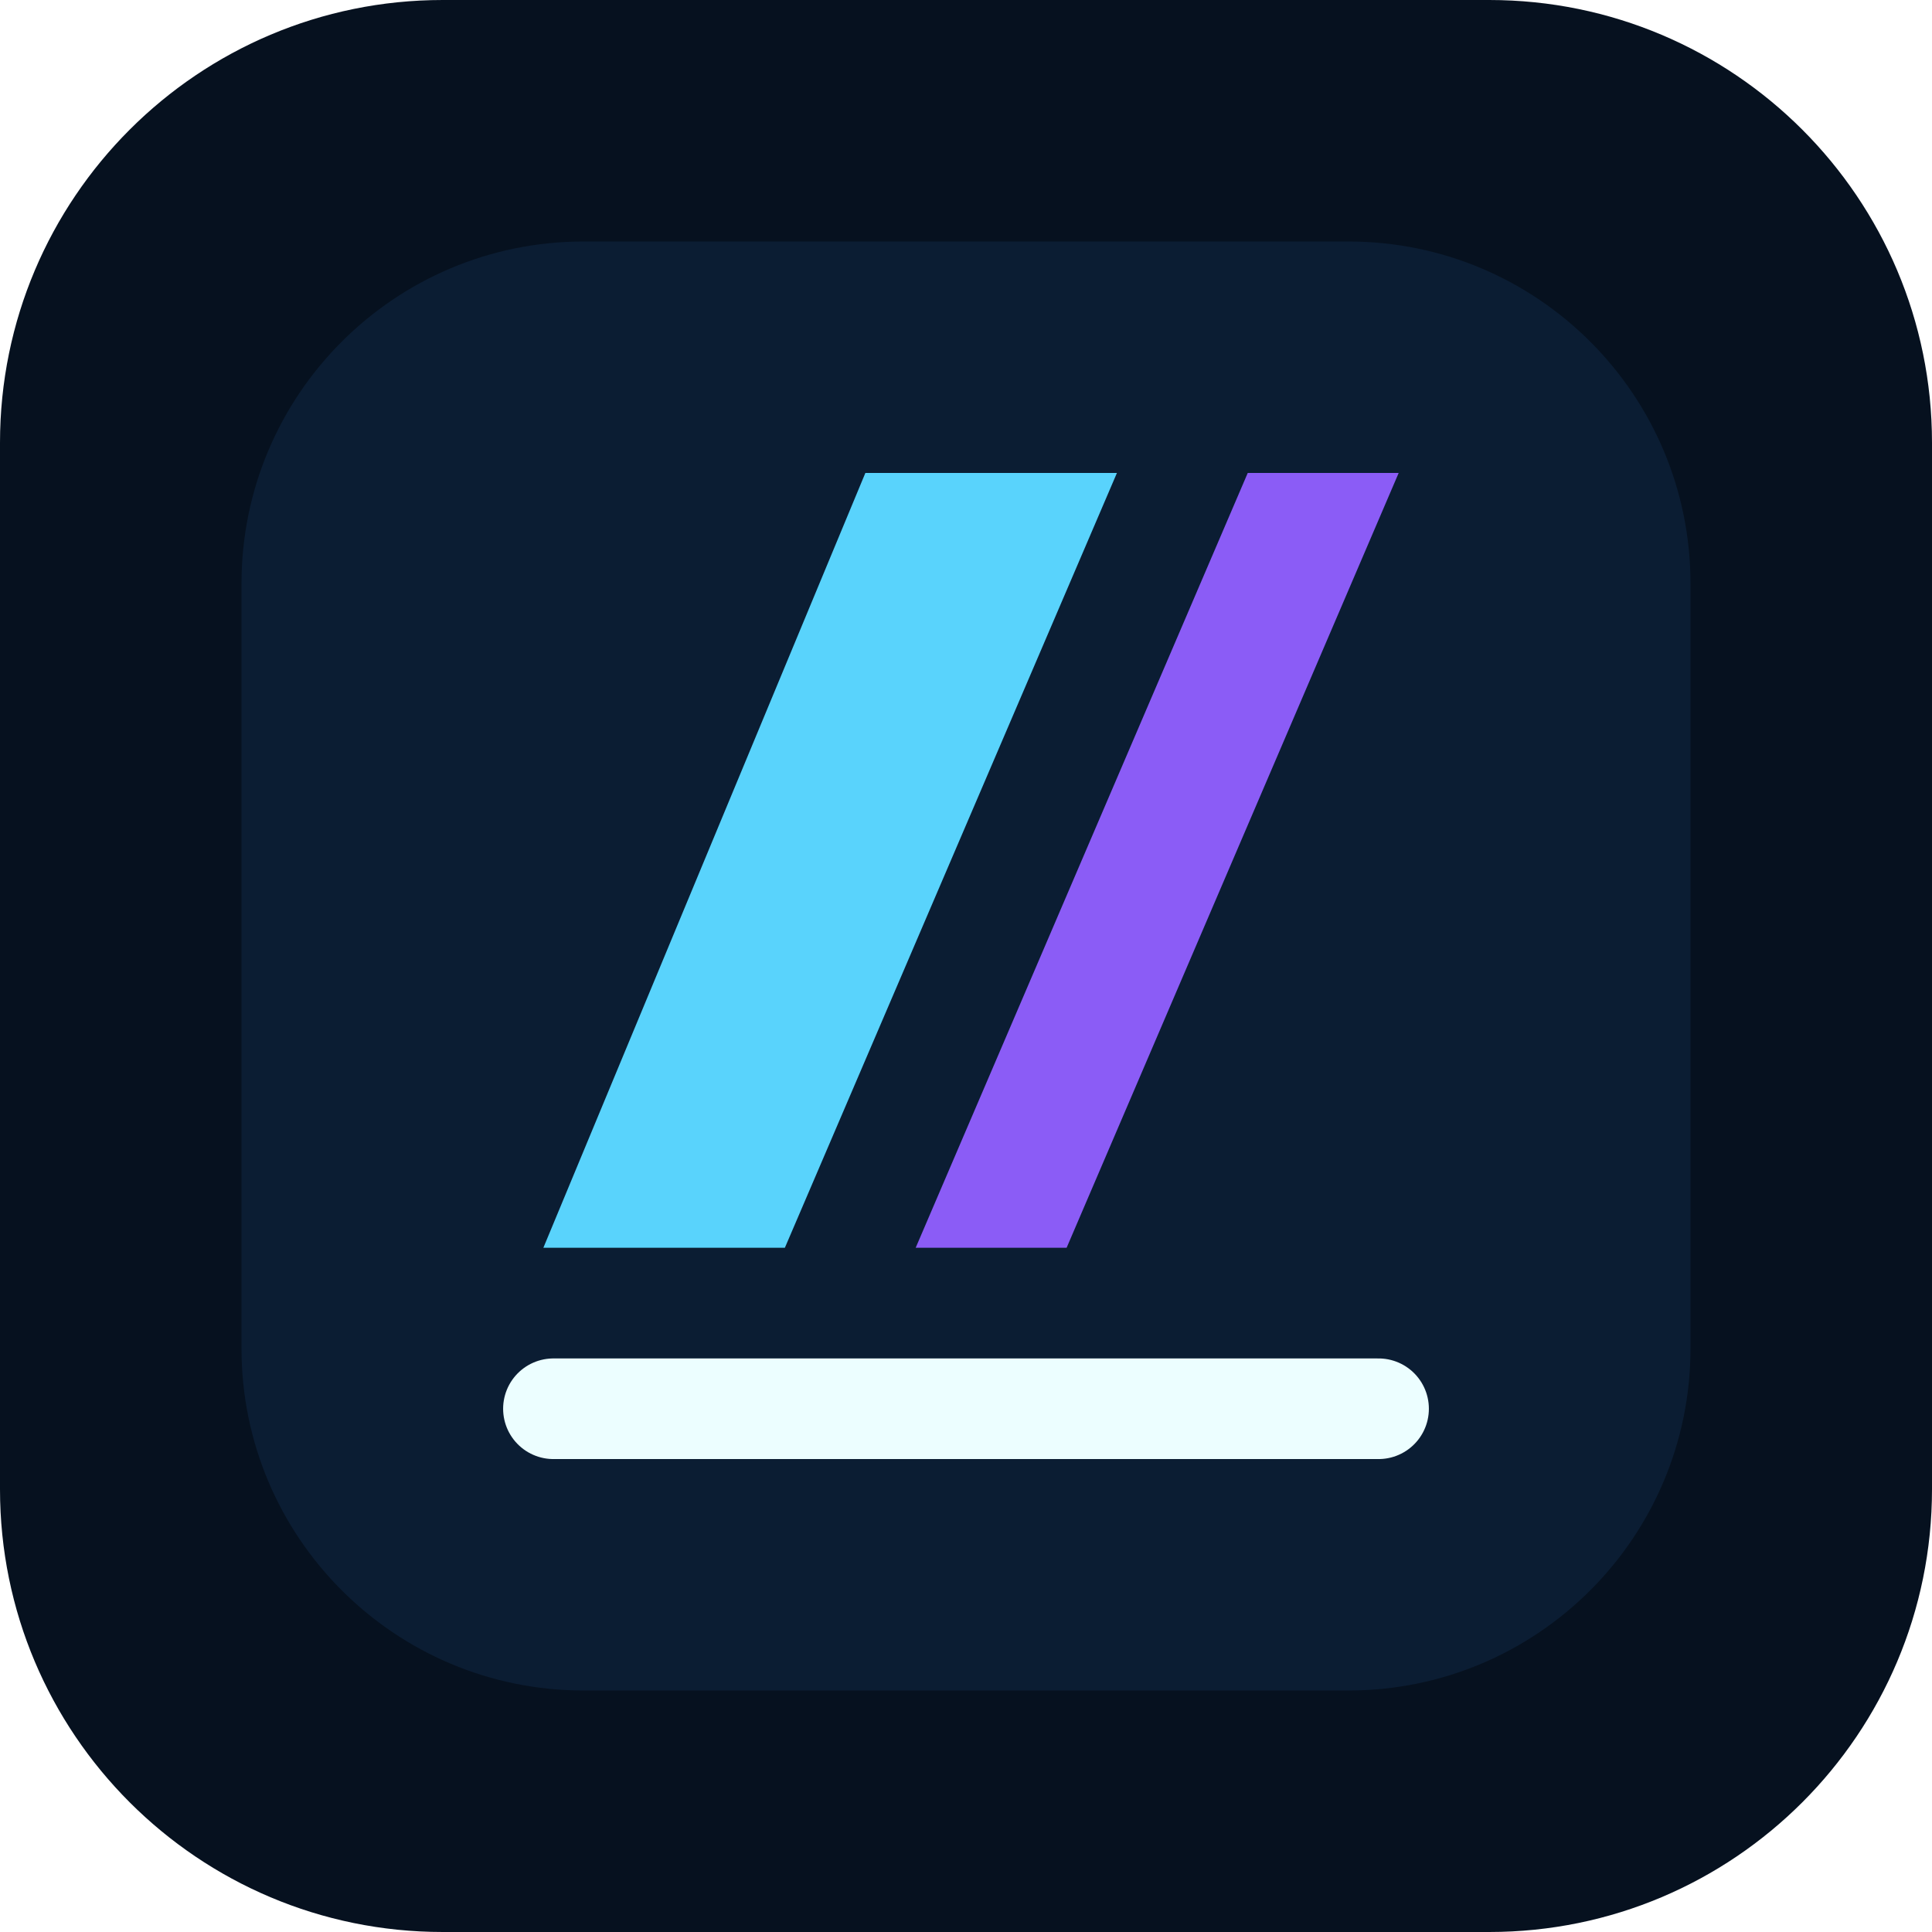
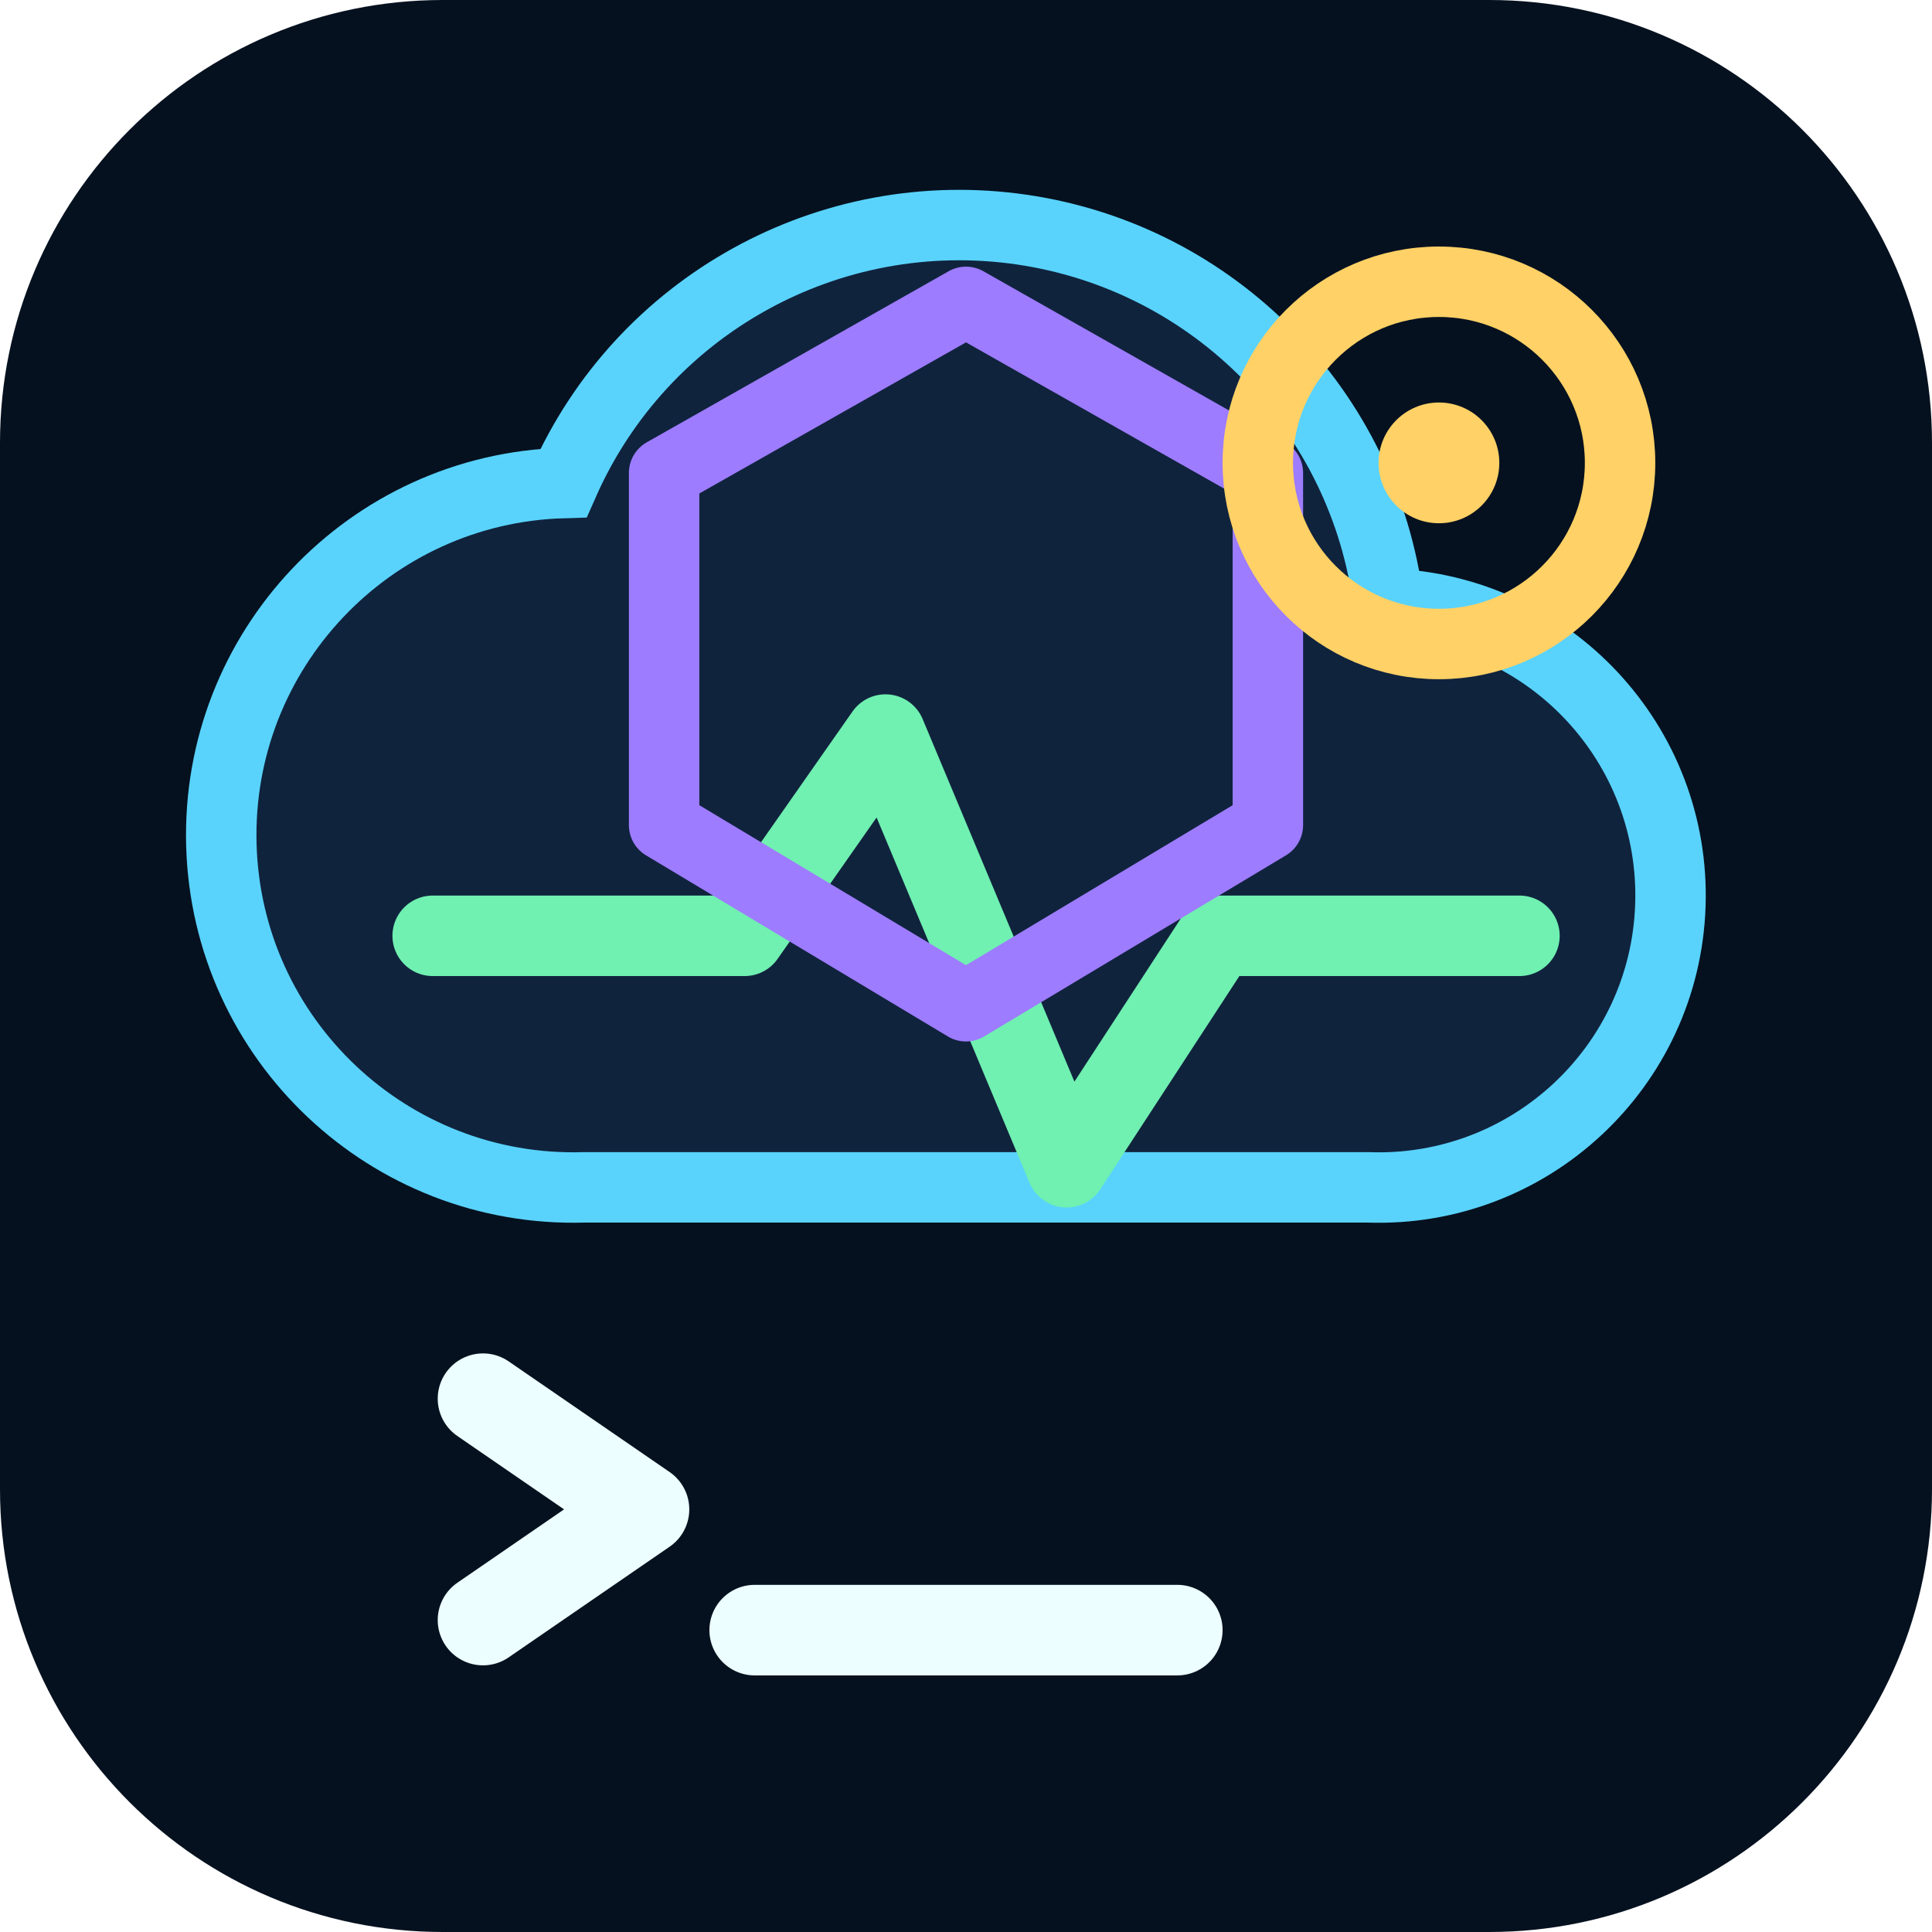
<svg xmlns="http://www.w3.org/2000/svg" width="192" height="192" viewBox="0 0 192 192" fill="none">
  <rect width="192" height="192" rx="44" fill="#06111F" />
-   <rect x="24" y="24" width="144" height="144" rx="34" fill="#0B1D33" />
-   <path d="M54 124L86 47H111L78 124H54Z" fill="#59D3FC" />
-   <path d="M91 124L124 47H139L106 124H91Z" fill="#8B5CF6" />
-   <path d="M55 140H137" stroke="#ECFEFF" stroke-width="10" stroke-linecap="round" />
+   <path d="M58 118h78a29 29 0 0 0 2-58 43 43 0 0 0-82-12A33 33 0 0 0 58 118Z" fill="#10233D" stroke="#59D3FC" stroke-width="7" />
+   <path d="M43 93h31l14-20 18 43 15-23h30" stroke="#70F0B1" stroke-width="8" stroke-linecap="round" stroke-linejoin="round" />
+   <path d="M96 30 126 47v35l-30 18-30-18V47Z" stroke="#9D7CFF" stroke-width="7" stroke-linejoin="round" />
+   <path d="m48 139 16 11-16 11M75 162h42" stroke="#ECFEFF" stroke-width="9" stroke-linecap="round" stroke-linejoin="round" />
+   <circle cx="143" cy="46" r="18" stroke="#FFD166" stroke-width="7" />
+   <circle cx="143" cy="46" r="6" fill="#FFD166" />
</svg>
